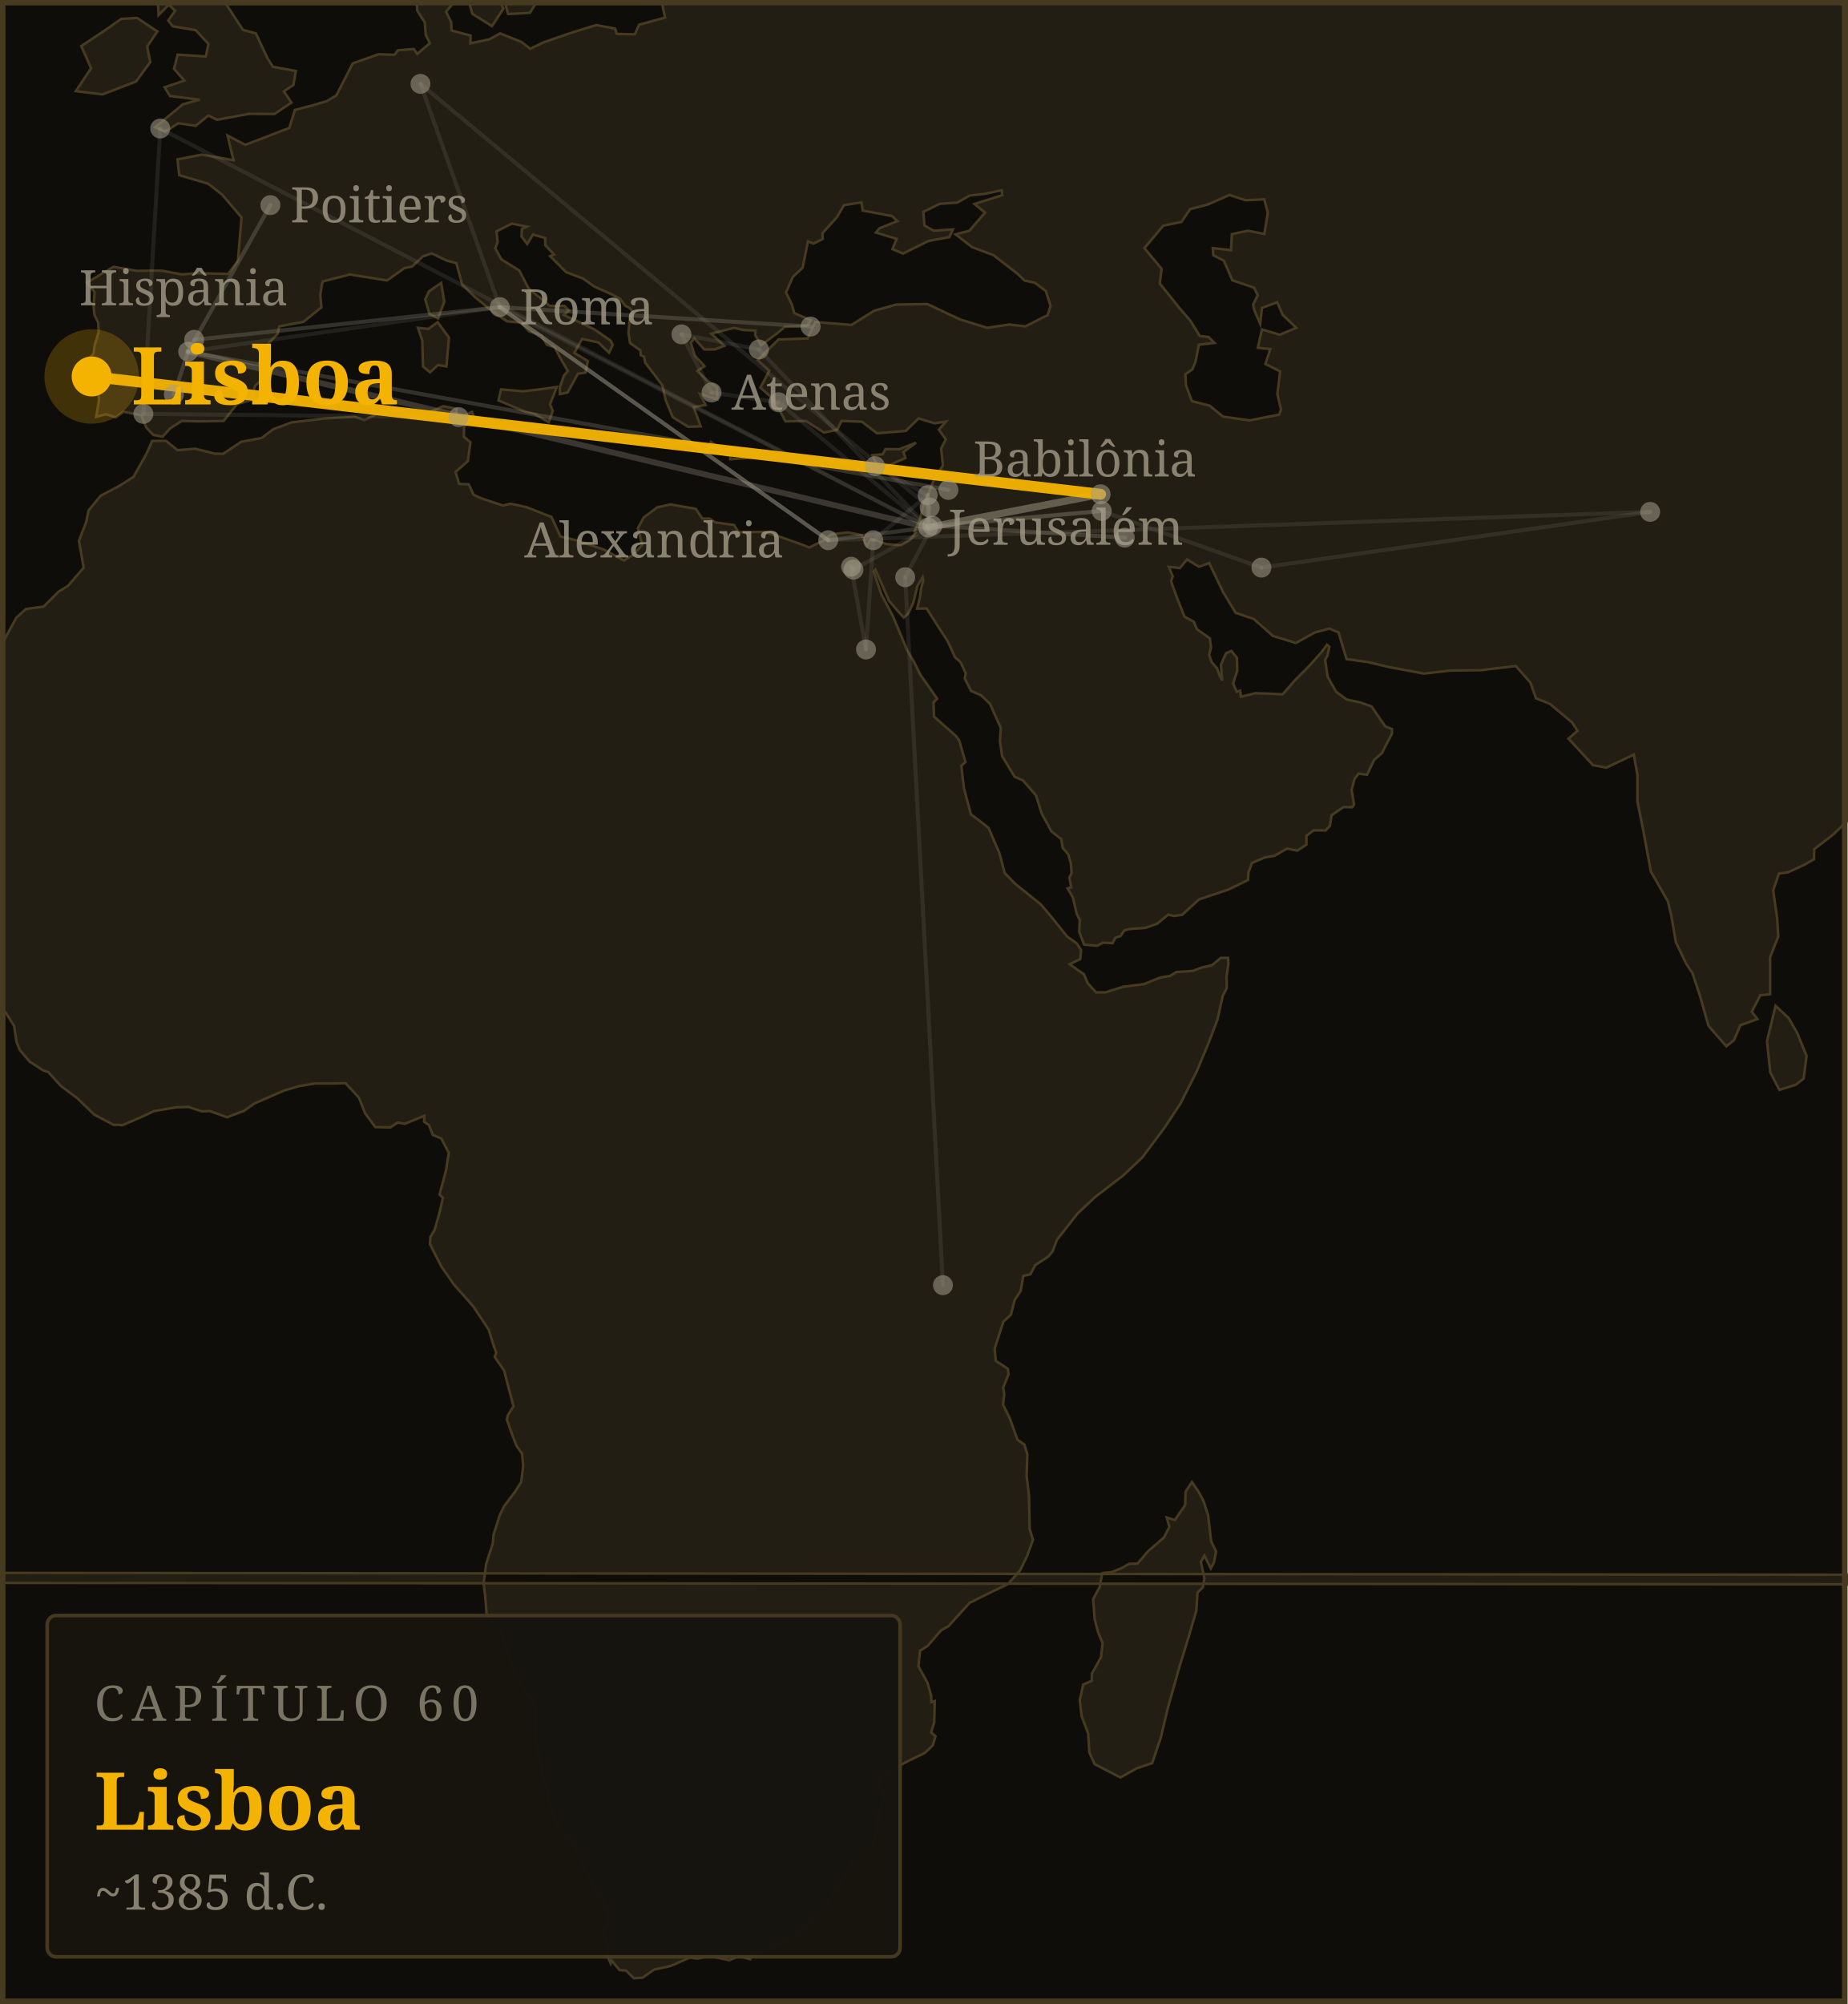
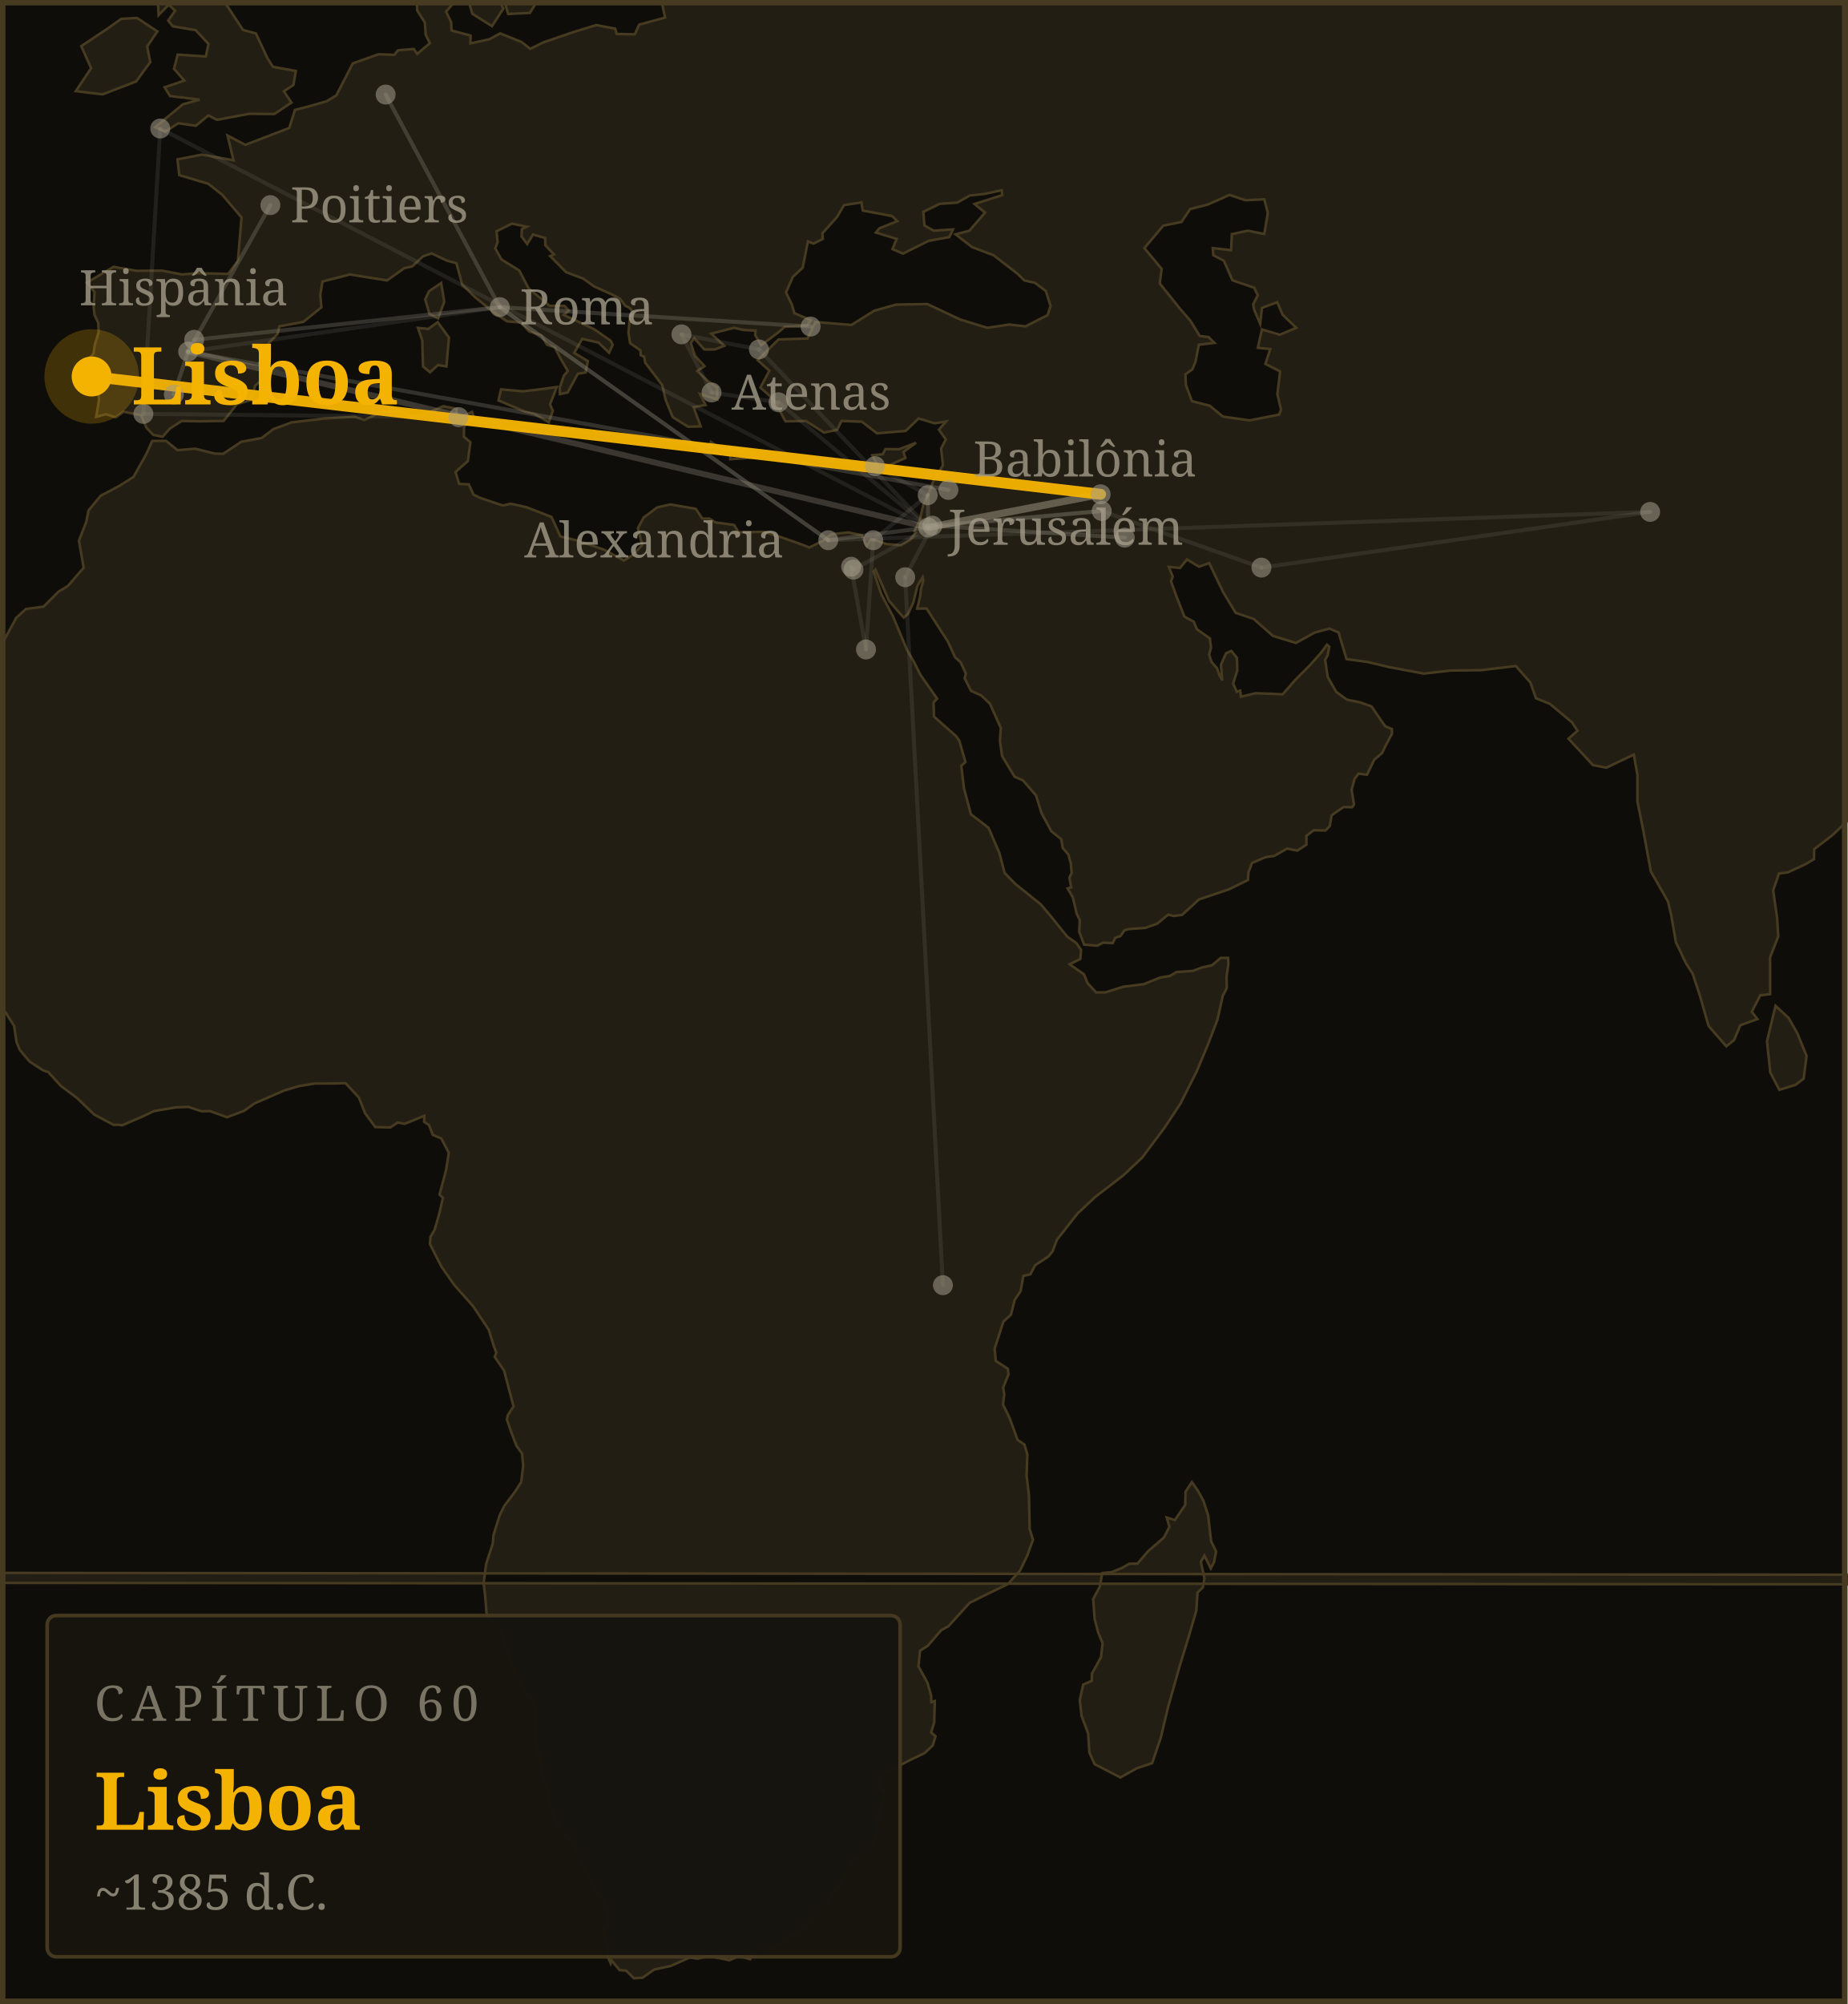
<svg xmlns="http://www.w3.org/2000/svg" viewBox="0 0 1018 1104" width="100%" role="img" aria-label="Mapa da caminhada da família até o capítulo 60">
  <rect width="1018" height="1104" fill="#0e0d0a" />
  <path d="M0.0 872.0L1018.4 872.8L1018.4 867.5L-0.0 866.5Z M665.7 834.7L667.4 849.1L670.1 854.7L669.0 860.5L667.2 864.0L663.7 857.0L661.7 860.5L663.7 869.4L662.8 874.5L659.9 877.3L659.2 887.4L655.1 901.4L650.0 918.0L643.6 940.7L639.6 957.4L634.9 971.3L626.5 974.1L617.4 979.2L611.4 976.1L603.2 971.9L600.3 965.5L599.6 954.9L596.0 945.3L595.0 936.7L596.9 928.0L601.6 926.0L601.7 922.0L606.7 912.9L607.6 905.2L605.2 899.5L603.2 892.0L602.4 880.9L606.0 874.2L607.4 866.6L612.6 866.1L618.4 863.7L622.2 861.5L626.8 861.4L632.7 854.5L641.3 847.1L644.4 841.1L642.9 836.0L647.4 837.4L653.1 829.1L653.3 821.8L656.8 816.5L660.3 821.6L663.1 826.7L665.7 834.7Z M989.5 597.6L980.5 600.4L975.5 590.8L973.7 573.6L978.4 554.1L985.6 560.8L990.4 569.2L995.5 581.7L993.9 594.2L989.5 597.6Z M504.8 243.9L497.8 249.0L498.6 251.3L498.9 252.3L488.2 257.1L483.1 255.6L480.7 250.8L485.7 250.3L486.4 250.3L487.9 247.4L495.4 247.5L504.8 243.9Z M391.8 243.5L397.5 247.6L405.6 246.9L413.3 247.7L413.0 249.8L418.7 248.4L417.4 251.9L402.4 253.0L402.5 251.0L389.9 248.6L391.8 243.5Z M306.8 213.2L303.1 222.7L304.6 226.4L302.4 232.6L294.5 228.0L289.2 226.7L274.7 220.6L276.1 214.5L288.3 215.6L298.9 214.3L306.8 213.2Z M241.2 177.5L247.4 186.0L246.0 201.9L241.3 201.1L237.0 205.1L233.1 201.9L232.7 187.5L230.3 180.6L236.0 181.2L241.2 177.5Z M244.8 166.2L241.4 175.4L236.7 173.0L234.3 164.9L236.4 160.5L243.1 155.9L244.8 166.2Z M75.0 44.9L56.5 52.0L41.8 50.2L50.2 37.6L44.8 25.4L58.9 16.0L66.8 10.4L75.5 9.9L86.7 17.3L81.1 25.6L82.8 34.2L75.0 44.9Z M277.4 4.7L271.1 14.4L260.3 7.6L258.8 2.6L268.9 0.0L274.8 0.0L277.4 4.7Z M113.4 0.0L113.1 0.3L123.8 1.1L133.9 16.5L141.0 18.4L147.4 32.1L150.4 36.8L163.0 39.1L161.7 46.8L156.4 50.3L160.6 56.5L151.2 62.8L137.3 62.7L119.6 66.0L114.8 63.6L107.9 69.3L98.3 67.9L91.0 72.5L85.5 70.1L100.7 57.5L110.0 54.9L93.7 52.9L90.7 48.1L101.6 44.4L95.9 37.9L97.9 30.1L113.4 31.1L114.9 24.2L107.8 16.6L95.2 14.5L92.7 11.3L96.5 5.9L93.0 2.6L87.4 8.3L87.0 0.0Z M1018.4 0.0L1018.4 451.6L1017.8 452.4L1010.0 459.9L999.7 467.8L999.6 473.3L994.5 476.3L985.1 480.6L980.3 481.2L977.1 490.4L979.3 506.0L979.9 515.9L975.4 527.3L975.4 547.7L970.0 548.3L965.3 557.4L968.4 561.4L959.0 564.8L955.5 573.0L951.3 576.4L941.5 565.2L936.7 548.4L932.7 536.3L929.0 530.6L923.5 519.1L920.9 504.1L919.1 496.6L909.7 480.1L905.4 456.9L902.3 441.5L902.3 427.0L900.3 415.7L885.2 422.9L877.8 421.5L864.3 406.9L869.3 402.6L866.2 397.9L854.0 387.7L846.4 384.7L843.3 376.0L835.3 366.9L816.1 369.2L799.2 369.4L784.6 371.1L765.0 367.4L753.7 364.7L742.0 363.1L737.6 348.4L732.6 346.3L724.6 348.4L714.1 354.2L701.4 350.3L690.9 341.0L680.9 337.6L674.0 326.2L666.3 310.2L660.7 312.2L654.1 308.2L650.2 312.9L644.1 312.3L646.2 317.6L645.3 320.3L648.6 329.4L652.7 339.7L657.8 342.5L659.6 346.7L666.7 351.7L667.3 356.7L666.3 360.7L667.6 364.7L670.6 368.1L672.0 372.0L673.5 374.9L672.8 366.2L675.6 359.9L678.5 358.6L681.6 362.4L681.8 369.4L679.5 376.5L681.5 381.1L683.4 380.5L683.8 383.8L691.9 381.9L700.5 382.2L706.8 382.5L713.9 374.4L721.6 366.7L728.2 359.3L731.2 355.2L732.5 356.3L731.5 361.2L730.2 363.4L731.6 372.9L736.3 381.1L742.1 385.4L749.7 387.0L755.8 389.2L760.5 396.1L763.3 400.1L767.0 401.6L767.0 404.3L763.2 411.4L761.6 414.8L757.2 418.6L753.3 426.8L748.6 426.2L746.4 429.1L744.8 435.2L746.1 443.2L745.1 444.7L740.3 444.6L733.8 449.1L732.8 455.0L730.4 457.5L723.9 457.4L719.9 460.4L719.9 465.3L714.9 468.6L709.2 467.5L702.2 471.5L697.4 472.2L689.9 475.4L687.9 480.7L687.7 484.8L677.3 489.9L660.7 495.5L651.4 504.0L646.8 504.6L643.7 503.9L637.6 508.9L631.0 511.2L622.3 511.8L619.6 512.5L617.4 515.7L614.6 516.6L613.1 519.6L607.9 519.3L604.6 521.0L597.4 520.4L594.7 513.3L595.0 506.8L593.3 503.3L591.2 494.4L588.3 489.4L590.3 488.9L589.3 483.4L590.5 481.1L590.1 475.8L588.7 470.7L585.6 467.1L584.8 462.3L579.4 458.0L573.9 447.9L570.9 438.2L563.7 429.9L559.1 427.9L552.2 416.5L551.0 408.2L551.5 401.0L545.5 387.7L540.7 383.1L535.1 380.6L531.6 373.7L532.2 371.0L529.3 364.8L526.3 362.1L522.2 353.2L515.9 343.5L510.6 335.2L505.4 335.3L507.0 328.7L507.5 324.5L508.8 319.7L508.4 318.0L505.5 322.8L503.3 331.9L500.4 338.1L498.0 340.2L494.5 336.3L489.9 331.0L482.4 313.8L481.4 314.9L485.7 327.5L492.1 339.6L499.9 358.3L503.7 364.8L507.1 371.6L516.4 384.9L514.4 387.0L514.7 394.8L526.8 405.5L528.6 408.0L532.0 419.8L529.7 421.9L531.2 434.3L535.0 448.6L539.0 451.6L544.7 456.0L550.7 469.9L553.6 480.9L559.3 486.8L573.4 498.1L579.2 504.9L584.8 511.9L588.1 516.0L593.2 519.6L595.7 523.3L595.3 528.3L589.4 531.2L593.9 534.4L597.3 536.7L599.3 541.6L604.0 546.7L609.1 546.7L618.9 543.6L630.2 542.2L639.4 538.5L644.6 537.7L648.3 535.5L654.2 535.1L657.5 534.8L662.3 533.0L667.8 531.8L672.7 527.7L676.7 527.7L676.9 531.0L675.9 538.0L676.0 544.3L673.8 548.6L670.9 561.6L665.8 575.0L659.4 590.3L650.5 607.9L641.6 621.4L629.4 637.7L619.0 647.5L603.5 659.4L593.8 668.5L582.4 683.0L580.0 689.4L577.7 692.2L570.4 697.0L567.8 702.0L563.9 702.9L562.4 711.3L559.1 716.2L557.1 724.2L552.9 728.1L548.1 742.9L548.7 749.7L555.4 754.1L555.7 757.2L552.8 764.4L553.4 768.1L552.7 773.8L556.4 781.3L560.7 793.2L564.5 795.8L566.1 801.2L565.7 813.1L567.0 823.7L567.4 842.4L569.2 848.3L566.1 856.9L562.1 865.2L555.5 872.6L546.0 877.2L534.3 883.0L522.6 895.9L518.6 898.1L511.3 906.6L507.0 909.4L506.1 918.0L511.1 927.1L513.1 934.1L513.2 937.7L515.1 937.1L514.8 948.8L513.1 954.4L515.5 956.5L514.0 961.5L509.6 965.7L501.1 969.8L488.6 976.3L484.0 980.7L484.9 985.8L487.6 986.6L486.7 992.9L484.1 1001.6L482.9 1011.6L480.2 1017.0L473.1 1023.1L471.0 1024.8L466.6 1030.9L463.7 1037.1L457.8 1045.7L446.1 1058.1L438.8 1065.3L430.9 1070.7L420.0 1075.4L414.8 1076.0L413.4 1079.3L407.1 1077.6L401.9 1079.9L390.7 1077.5L384.4 1079.0L380.1 1078.4L369.4 1083.1L360.5 1085.0L354.1 1089.5L349.3 1089.8L345.0 1085.6L341.4 1085.3L337.0 1080.0L336.5 1081.6L335.1 1078.4L335.2 1071.4L331.8 1063.3L335.1 1061.1L334.9 1051.9L328.0 1040.7L322.8 1030.5L322.8 1030.5L315.4 1014.9L307.6 1005.9L303.6 997.1L301.3 985.4L298.7 976.7L295.2 958.2L295.0 943.9L293.7 937.3L289.6 932.4L284.2 922.5L278.8 908.1L276.5 900.5L268.1 888.8L267.4 879.6L266.5 872.1L267.9 861.5L271.5 850.5L272.0 845.4L275.4 834.6L277.9 829.6L283.8 821.8L287.2 816.5L288.3 807.6L287.7 800.8L284.6 796.5L281.8 789.2L279.3 782.0L279.9 779.5L283.0 774.7L279.9 763.2L277.8 755.1L272.6 747.5L273.5 745.2L272.1 741.5L269.3 732.5L260.8 719.7L250.1 707.6L243.2 697.7L236.9 685.3L237.2 681.4L239.5 677.5L242.0 668.8L244.1 659.9L242.2 658.1L245.8 644.6L247.3 635.1L243.2 627.2L238.5 625.2L236.4 619.8L233.7 618.0L233.8 614.7L223.0 619.1L219.1 618.4L215.1 621.1L206.8 620.9L201.2 613.3L197.8 604.7L190.4 596.7L182.6 596.9L173.5 596.9L164.9 598.3L156.5 600.8L140.2 607.9L134.4 612.0L125.1 615.5L115.8 612.1L111.1 612.2L103.8 609.8L97.2 610.0L84.9 612.1L77.6 615.5L67.4 619.9L65.3 619.6L62.6 619.7L51.9 614.0L42.5 604.9L33.6 598.3L26.6 590.6L23.8 589.7L16.3 584.8L10.9 578.4L9.1 574.0L7.8 565.2L3.3 558.1L0.0 554.3L0.0 354.0L2.3 352.6L9.0 340.3L14.3 335.5L24.0 334.2L32.2 326.0L37.4 322.8L46.1 312.8L43.5 297.9L47.5 287.6L48.8 281.2L55.5 273.1L65.9 267.6L73.6 262.7L80.6 250.2L83.9 242.9L91.5 242.9L97.8 248.0L107.6 247.2L118.4 249.9L123.0 250.0L132.9 243.4L144.2 241.3L150.7 236.4L160.7 232.7L178.4 230.6L195.5 229.6L200.8 231.4L210.6 226.7L221.7 226.6L225.9 229.4L233.0 228.7L244.3 223.8L251.6 225.2L251.3 231.3L260.1 226.9L260.9 229.2L255.7 235.1L255.6 240.6L259.2 243.6L257.8 254.0L251.0 260.0L253.0 266.6L258.3 266.8L260.9 272.5L264.9 274.4L277.1 278.5L281.5 277.5L290.1 279.4L303.9 284.8L308.8 295.5L318.1 297.8L332.8 302.8L343.8 308.8L348.9 305.7L353.9 300.2L351.5 291.0L354.7 285.1L362.2 279.5L369.4 277.9L383.4 280.3L387.0 285.7L390.9 285.7L394.2 287.8L404.5 289.2L407.0 293.2L420.8 293.0L430.9 296.1L441.1 299.7L446.0 301.6L454.0 297.7L458.2 294.3L467.4 293.3L474.8 294.8L477.6 300.8L480.1 296.9L488.4 299.7L496.5 300.4L501.6 297.4L504.6 293.4L503.9 292.7L506.7 287.1L508.8 278.1L510.2 275.0L510.5 274.9L514.3 265.1L519.4 256.7L519.6 256.3L518.6 247.1L521.2 242.1L517.4 236.7L521.3 232.2L515.0 233.2L506.2 230.5L499.1 237.4L483.3 238.7L474.9 232.3L463.7 231.9L461.3 236.8L454.1 238.3L444.1 231.9L432.8 232.1L426.6 220.2L419.0 213.5L424.0 204.2L417.5 198.4L429.0 187.0L445.0 186.5L449.4 177.4L469.2 179.0L481.7 171.2L493.8 167.8L511.0 167.5L529.1 176.0L544.0 180.6L556.1 178.8L565.1 179.8L577.3 173.6L578.9 168.5L576.3 160.3L570.3 155.8L564.5 154.5L560.7 150.8L547.5 140.6L535.6 136.1L526.6 129.1L534.2 127.1L542.8 117.1L537.0 112.4L552.3 107.5L552.0 104.8L542.7 106.8L534.4 107.7L527.5 111.6L517.8 112.3L508.8 116.7L509.4 124.2L514.5 127.1L525.1 126.4L523.1 130.6L511.7 132.7L497.6 139.7L491.8 137.2L494.1 131.6L482.7 128.1L484.6 125.8L494.5 121.8L491.5 119.0L475.4 116.0L474.7 111.5L465.1 113.0L461.2 119.6L453.2 128.5L453.4 131.6L448.3 134.2L445.2 133.0L442.3 147.5L436.9 152.5L433.1 161.1L436.4 167.9L437.7 172.5L446.8 176.4L444.8 179.3L432.5 180.0L428.1 183.7L419.4 190.2L416.2 184.6L416.3 182.1L409.9 181.8L404.5 180.6L391.9 183.8L399.1 190.5L393.9 192.5L388.1 192.5L382.6 186.3L380.6 188.9L383.0 196.1L388.2 201.7L384.2 204.4L390.0 209.9L395.2 213.4L395.3 220.1L385.7 217.0L388.8 223.1L382.2 224.3L386.1 234.9L379.2 235.1L370.7 229.8L366.8 220.3L365.0 212.3L360.9 206.8L355.6 199.9L354.9 196.5L353.1 195.7L352.9 193.0L347.2 189.0L346.3 183.3L347.1 175.1L348.5 171.4L346.8 169.5L344.6 168.5L341.7 164.6L337.2 162.2L327.4 157.8L321.4 153.5L311.9 149.9L303.2 141.1L305.3 140.2L300.5 135.1L300.4 131.1L293.7 129.2L290.5 134.4L287.4 130.3L287.6 126.2L288.0 126.0L290.3 124.9L282.1 123.2L273.6 127.4L274.2 133.4L272.9 136.8L276.3 142.9L286.1 149.0L291.3 158.9L302.9 168.5L311.0 168.5L313.5 171.1L310.6 173.5L319.9 177.8L327.6 181.5L336.5 187.7L337.6 190.0L335.6 194.3L329.8 188.7L320.8 186.7L316.4 194.4L323.9 198.9L322.7 205.2L318.4 205.9L312.8 216.2L308.5 217.1L308.5 213.4L310.7 207.0L312.9 204.4L308.9 197.5L305.7 191.4L301.4 189.9L298.3 184.7L291.6 182.6L287.1 177.7L279.4 177.0L271.3 171.5L261.8 163.7L254.7 156.8L251.5 145.0L246.3 143.6L237.9 139.6L233.1 141.2L227.1 146.8L222.8 147.7L213.3 154.5L192.8 151.2L177.7 155.1L176.5 162.3L177.1 169.3L167.2 177.3L153.9 179.8L153.0 183.9L146.6 190.5L142.6 200.3L146.6 207.1L140.6 212.5L138.4 220.3L130.5 222.7L123.2 231.9L110.0 232.1L100.1 231.9L93.6 236.1L89.6 240.6L84.5 239.6L80.7 235.6L77.7 228.7L68.0 226.8L63.8 229.9L58.4 228.2L53.0 229.6L54.6 220.2L53.6 212.8L49.0 211.7L46.5 207.1L47.3 199.3L51.5 194.9L52.2 190.1L54.4 182.9L54.1 177.8L52.1 173.5L51.6 169.4L52.1 160.9L47.9 155.7L62.6 147.0L75.3 149.2L89.2 149.1L100.3 151.2L108.9 150.5L125.7 150.9L131.1 143.7L133.1 119.8L122.4 107.2L114.7 101.2L98.8 96.5L97.8 87.8L111.2 85.2L128.7 88.3L125.4 74.7L135.2 79.8L159.4 70.5L162.5 60.6L171.6 58.2L179.9 55.8L185.3 52.6L194.4 34.9L208.6 29.9L217.3 30.2L219.3 27.7L228.0 27.0L229.9 29.7L236.9 23.8L234.6 19.2L234.1 12.4L229.9 5.8L229.7 0.0L251.3 0.0L245.8 6.4L248.6 12.2L248.8 16.8L259.3 19.6L259.2 23.9L269.8 21.6L275.6 18.4L287.3 23.1L292.2 26.9L299.3 23.4L315.6 17.8L328.6 13.8L339.0 15.8L339.8 18.7L349.8 18.9L352.2 13.6L366.5 9.7L364.4 0.0L296.4 0.0L292.0 7.1L280.0 7.7L277.8 0.0Z M655.9 176.6L661.1 185.1L666.0 185.7L669.2 188.9L660.6 189.9L658.8 199.2L657.1 203.4L653.2 206.2L653.5 212.2L656.8 221.0L666.6 223.5L673.9 229.5L688.6 231.6L704.9 228.4L705.9 225.6L703.9 217.1L705.4 204.6L697.3 200.5L700.0 192.3L693.1 191.6L695.4 181.5L705.2 184.4L714.3 180.6L706.8 173.4L703.8 166.5L695.4 169.6L694.4 178.4L691.1 170.6L690.5 167.7L693.1 162.7L691.1 158.5L679.1 154.4L674.4 143.6L668.6 140.6L668.3 136.7L678.4 137.8L678.8 129.0L687.6 127.1L696.7 128.9L698.6 117.2L696.7 109.8L686.3 110.3L677.5 107.4L665.5 112.7L655.8 115.2L651.0 122.3L641.0 124.3L630.6 136.7L640.1 148.1L639.1 156.2L650.4 170.3L655.9 176.6Z" fill="#221e14" stroke="#463a20" stroke-width="1.4" />
  <path d="M519.6 708.0L498.8 318.0" fill="none" stroke="#a39b88" stroke-width="2.2" stroke-linecap="round" opacity="0.14" />
  <path d="M498.8 318.0L513.8 289.6" fill="none" stroke="#a39b88" stroke-width="2.2" stroke-linecap="round" opacity="0.14" />
  <path d="M513.8 289.6L619.8 296.2" fill="none" stroke="#a39b88" stroke-width="2.2" stroke-linecap="round" opacity="0.14" />
  <path d="M619.8 296.2L513.8 289.6" fill="none" stroke="#a39b88" stroke-width="2.2" stroke-linecap="round" opacity="0.14" />
  <path d="M513.8 289.6L607.1 281.5" fill="none" stroke="#a39b88" stroke-width="2.2" stroke-linecap="round" opacity="0.14" />
  <path d="M607.1 281.5L513.8 289.6" fill="none" stroke="#a39b88" stroke-width="2.2" stroke-linecap="round" opacity="0.14" />
  <path d="M513.8 289.6L470.3 313.8" fill="none" stroke="#a39b88" stroke-width="2.2" stroke-linecap="round" opacity="0.14" />
  <path d="M470.3 313.8L469.0 312.2" fill="none" stroke="#a39b88" stroke-width="2.2" stroke-linecap="round" opacity="0.14" />
  <path d="M469.0 312.2L477.2 357.8" fill="none" stroke="#a39b88" stroke-width="2.2" stroke-linecap="round" opacity="0.14" />
  <path d="M477.2 357.8L481.2 297.6" fill="none" stroke="#a39b88" stroke-width="2.2" stroke-linecap="round" opacity="0.14" />
  <path d="M481.2 297.6L511.2 272.8" fill="none" stroke="#a39b88" stroke-width="2.2" stroke-linecap="round" opacity="0.14" />
  <path d="M511.2 272.8L482.2 256.8" fill="none" stroke="#a39b88" stroke-width="2.2" stroke-linecap="round" opacity="0.14" />
  <path d="M482.2 256.8L252.7 229.8" fill="none" stroke="#a39b88" stroke-width="2.2" stroke-linecap="round" opacity="0.14" />
  <path d="M252.7 229.8L79.0 228.0" fill="none" stroke="#a39b88" stroke-width="2.2" stroke-linecap="round" opacity="0.14" />
  <path d="M79.0 228.0L88.3 70.8" fill="none" stroke="#a39b88" stroke-width="2.2" stroke-linecap="round" opacity="0.14" />
  <path d="M88.3 70.8L511.5 290.6" fill="none" stroke="#a39b88" stroke-width="2.2" stroke-linecap="round" opacity="0.14" />
  <path d="M511.5 290.6L511.2 272.8" fill="none" stroke="#a39b88" stroke-width="2.2" stroke-linecap="round" opacity="0.14" />
  <path d="M511.2 272.8L511.5 290.6" fill="none" stroke="#a39b88" stroke-width="2.2" stroke-linecap="round" opacity="0.14" />
  <path d="M511.5 290.6L429.0 221.6" fill="none" stroke="#a39b88" stroke-width="2.2" stroke-linecap="round" opacity="0.14" />
  <path d="M429.0 221.6L392.1 216.2" fill="none" stroke="#a39b88" stroke-width="2.2" stroke-linecap="round" opacity="0.14" />
  <path d="M392.1 216.2L375.5 184.2" fill="none" stroke="#a39b88" stroke-width="2.2" stroke-linecap="round" opacity="0.14" />
  <path d="M375.5 184.2L418.2 192.5" fill="none" stroke="#a39b88" stroke-width="2.2" stroke-linecap="round" opacity="0.14" />
  <path d="M418.2 192.5L511.5 290.6" fill="none" stroke="#a39b88" stroke-width="2.2" stroke-linecap="round" opacity="0.14" />
  <path d="M511.5 290.6L607.1 281.5" fill="none" stroke="#a39b88" stroke-width="2.2" stroke-linecap="round" opacity="0.14" />
  <path d="M607.1 281.5L695.1 312.7" fill="none" stroke="#a39b88" stroke-width="2.2" stroke-linecap="round" opacity="0.14" />
  <path d="M695.1 312.7L909.3 282.0" fill="none" stroke="#a39b88" stroke-width="2.2" stroke-linecap="round" opacity="0.14" />
  <path d="M909.3 282.0L456.4 297.6" fill="none" stroke="#a39b88" stroke-width="2.2" stroke-linecap="round" opacity="0.14" />
  <path d="M456.4 297.6L511.5 290.6" fill="none" stroke="#a39b88" stroke-width="2.2" stroke-linecap="round" opacity="0.14" />
  <path d="M511.5 290.6L456.4 297.6" fill="none" stroke="#a39b88" stroke-width="2.2" stroke-linecap="round" opacity="0.14" />
  <path d="M456.4 297.6L275.4 169.2" fill="none" stroke="#a39b88" stroke-width="2.2" stroke-linecap="round" opacity="0.14" />
-   <path d="M275.4 169.2L456.4 297.6" fill="none" stroke="#a39b88" stroke-width="2.2" stroke-linecap="round" opacity="0.14" />
-   <path d="M456.4 297.6L275.4 169.2" fill="none" stroke="#a39b88" stroke-width="2.2" stroke-linecap="round" opacity="0.14" />
-   <path d="M275.4 169.2L231.7 46.2" fill="none" stroke="#a39b88" stroke-width="2.2" stroke-linecap="round" opacity="0.14" />
-   <path d="M231.7 46.2L512.3 279.6" fill="none" stroke="#a39b88" stroke-width="2.2" stroke-linecap="round" opacity="0.14" />
-   <path d="M512.3 279.6L511.5 290.6" fill="none" stroke="#a39b88" stroke-width="2.2" stroke-linecap="round" opacity="0.14" />
-   <path d="M511.5 290.6L275.4 169.2" fill="none" stroke="#a39b88" stroke-width="2.2" stroke-linecap="round" opacity="0.14" />
+   <path d="M275.4 169.2L212.5 52.1" fill="none" stroke="#a39b88" stroke-width="2.2" stroke-linecap="round" opacity="0.14" />
+   <path d="M212.5 52.1L275.4 169.2" fill="none" stroke="#a39b88" stroke-width="2.2" stroke-linecap="round" opacity="0.14" />
  <path d="M275.4 169.2L456.4 297.6" fill="none" stroke="#a39b88" stroke-width="2.2" stroke-linecap="round" opacity="0.14" />
  <path d="M456.4 297.6L275.4 169.2" fill="none" stroke="#a39b88" stroke-width="2.2" stroke-linecap="round" opacity="0.14" />
  <path d="M275.4 169.2L446.7 179.9" fill="none" stroke="#a39b88" stroke-width="2.2" stroke-linecap="round" opacity="0.14" />
  <path d="M446.7 179.9L275.4 169.2" fill="none" stroke="#a39b88" stroke-width="2.2" stroke-linecap="round" opacity="0.14" />
  <path d="M275.4 169.2L107.0 187.2" fill="none" stroke="#a39b88" stroke-width="2.2" stroke-linecap="round" opacity="0.14" />
  <path d="M107.0 187.2L275.4 169.2" fill="none" stroke="#a39b88" stroke-width="2.2" stroke-linecap="round" opacity="0.14" />
  <path d="M275.4 169.2L103.7 193.7" fill="none" stroke="#a39b88" stroke-width="2.2" stroke-linecap="round" opacity="0.14" />
  <path d="M103.7 193.7L522.6 269.9" fill="none" stroke="#a39b88" stroke-width="2.2" stroke-linecap="round" opacity="0.14" />
  <path d="M522.6 269.9L103.7 193.7" fill="none" stroke="#a39b88" stroke-width="2.2" stroke-linecap="round" opacity="0.14" />
  <path d="M103.7 193.7L149.0 113.0" fill="none" stroke="#a39b88" stroke-width="2.2" stroke-linecap="round" opacity="0.14" />
  <path d="M149.0 113.0L103.7 193.7" fill="none" stroke="#a39b88" stroke-width="2.2" stroke-linecap="round" opacity="0.14" />
  <path d="M103.7 193.7L95.8 217.3" fill="none" stroke="#a39b88" stroke-width="2.2" stroke-linecap="round" opacity="0.14" />
  <path d="M95.8 217.3L103.7 193.7" fill="none" stroke="#a39b88" stroke-width="2.2" stroke-linecap="round" opacity="0.14" />
  <path d="M103.7 193.7L511.5 290.6" fill="none" stroke="#a39b88" stroke-width="3.2" stroke-linecap="round" opacity="0.3" />
  <path d="M511.5 290.6L606.5 272.3" fill="none" stroke="#a39b88" stroke-width="4.0" stroke-linecap="round" opacity="0.5" />
  <path d="M606.5 272.3L50.5 207.4" fill="none" stroke="#f5b301" stroke-width="6.0" stroke-linecap="round" opacity="0.95" />
  <circle cx="50.5" cy="207.4" r="26" fill="#f5b301" opacity="0.22" />
  <circle cx="50.5" cy="207.4" r="11" fill="#f5b301" />
+   <circle cx="275.4" cy="169.2" r="5.5" fill="#a39b88" opacity="0.55" />
  <circle cx="511.5" cy="290.6" r="5.5" fill="#a39b88" opacity="0.55" />
-   <circle cx="275.4" cy="169.2" r="5.5" fill="#a39b88" opacity="0.55" />
  <circle cx="103.7" cy="193.7" r="5.5" fill="#a39b88" opacity="0.55" />
  <circle cx="456.4" cy="297.6" r="5.5" fill="#a39b88" opacity="0.55" />
+   <circle cx="513.8" cy="289.6" r="5.5" fill="#a39b88" opacity="0.55" />
  <circle cx="392.1" cy="216.2" r="5.5" fill="#a39b88" opacity="0.55" />
-   <circle cx="513.8" cy="289.6" r="5.5" fill="#a39b88" opacity="0.55" />
  <circle cx="607.1" cy="281.5" r="5.5" fill="#a39b88" opacity="0.55" />
  <circle cx="511.2" cy="272.8" r="5.5" fill="#a39b88" opacity="0.55" />
  <circle cx="606.5" cy="272.3" r="5.5" fill="#a39b88" opacity="0.55" />
  <circle cx="95.8" cy="217.3" r="5.5" fill="#a39b88" opacity="0.55" />
  <circle cx="149.0" cy="113.0" r="5.5" fill="#a39b88" opacity="0.55" />
  <circle cx="522.6" cy="269.9" r="5.5" fill="#a39b88" opacity="0.55" />
  <circle cx="107.0" cy="187.2" r="5.5" fill="#a39b88" opacity="0.55" />
  <circle cx="446.7" cy="179.9" r="5.5" fill="#a39b88" opacity="0.55" />
-   <circle cx="512.3" cy="279.6" r="5.5" fill="#a39b88" opacity="0.55" />
-   <circle cx="231.7" cy="46.2" r="5.5" fill="#a39b88" opacity="0.55" />
+   <circle cx="212.5" cy="52.1" r="5.5" fill="#a39b88" opacity="0.55" />
  <circle cx="909.3" cy="282.0" r="5.5" fill="#a39b88" opacity="0.55" />
  <circle cx="695.1" cy="312.7" r="5.5" fill="#a39b88" opacity="0.55" />
  <circle cx="418.2" cy="192.5" r="5.5" fill="#a39b88" opacity="0.55" />
  <circle cx="375.5" cy="184.2" r="5.5" fill="#a39b88" opacity="0.55" />
  <circle cx="429.0" cy="221.6" r="5.5" fill="#a39b88" opacity="0.55" />
  <circle cx="88.3" cy="70.8" r="5.5" fill="#a39b88" opacity="0.55" />
  <circle cx="79.0" cy="228.0" r="5.5" fill="#a39b88" opacity="0.55" />
  <circle cx="252.7" cy="229.8" r="5.5" fill="#a39b88" opacity="0.55" />
  <circle cx="482.2" cy="256.8" r="5.5" fill="#a39b88" opacity="0.55" />
  <circle cx="481.2" cy="297.6" r="5.5" fill="#a39b88" opacity="0.55" />
  <circle cx="477.2" cy="357.8" r="5.5" fill="#a39b88" opacity="0.55" />
  <circle cx="469.0" cy="312.2" r="5.5" fill="#a39b88" opacity="0.55" />
  <circle cx="470.3" cy="313.8" r="5.5" fill="#a39b88" opacity="0.55" />
  <circle cx="619.8" cy="296.2" r="5.5" fill="#a39b88" opacity="0.55" />
  <circle cx="498.8" cy="318.0" r="5.5" fill="#a39b88" opacity="0.55" />
  <circle cx="519.6" cy="708.0" r="5.5" fill="#a39b88" opacity="0.55" />
  <text x="72.5" y="222.8" font-family="Georgia,serif" font-size="44" font-weight="bold" fill="#f5b301">Lisboa</text>
+   <text x="286.4" y="178.7" font-family="Georgia,serif" font-size="27" fill="#a39b88" opacity="0.8">Roma</text>
  <text x="522.5" y="300.1" font-family="Georgia,serif" font-size="27" fill="#a39b88" opacity="0.8">Jerusalém</text>
-   <text x="286.4" y="178.7" font-family="Georgia,serif" font-size="27" fill="#a39b88" opacity="0.8">Roma</text>
  <text x="288.9" y="307.1" font-family="Georgia,serif" font-size="27" fill="#a39b88" opacity="0.8">Alexandria</text>
  <text x="403.1" y="225.7" font-family="Georgia,serif" font-size="27" fill="#a39b88" opacity="0.8">Atenas</text>
  <text x="536.3" y="262.5" font-family="Georgia,serif" font-size="27" fill="#a39b88" opacity="0.8">Babilônia</text>
  <text x="160.0" y="122.5" font-family="Georgia,serif" font-size="27" fill="#a39b88" opacity="0.8">Poitiers</text>
  <text x="43.6" y="168.2" font-family="Georgia,serif" font-size="27" fill="#a39b88" opacity="0.8">Hispânia</text>
  <rect x="26" y="890" width="470" height="188" rx="5" fill="#16140e" stroke="#463a20" stroke-width="2" opacity="0.96" />
  <text x="52" y="948" font-family="Georgia,serif" font-size="27" letter-spacing="4" fill="#a39b88" opacity="0.7">CAPÍTULO 60</text>
  <text x="52" y="1008" font-family="Georgia,serif" font-size="44" font-weight="bold" fill="#f5b301">Lisboa</text>
  <text x="52" y="1052" font-family="Georgia,serif" font-size="27" fill="#a39b88" opacity="0.8">~1385 d.C.</text>
  <rect x="1.5" y="1.5" width="1015" height="1101" fill="none" stroke="#463a20" stroke-width="3" />
</svg>
